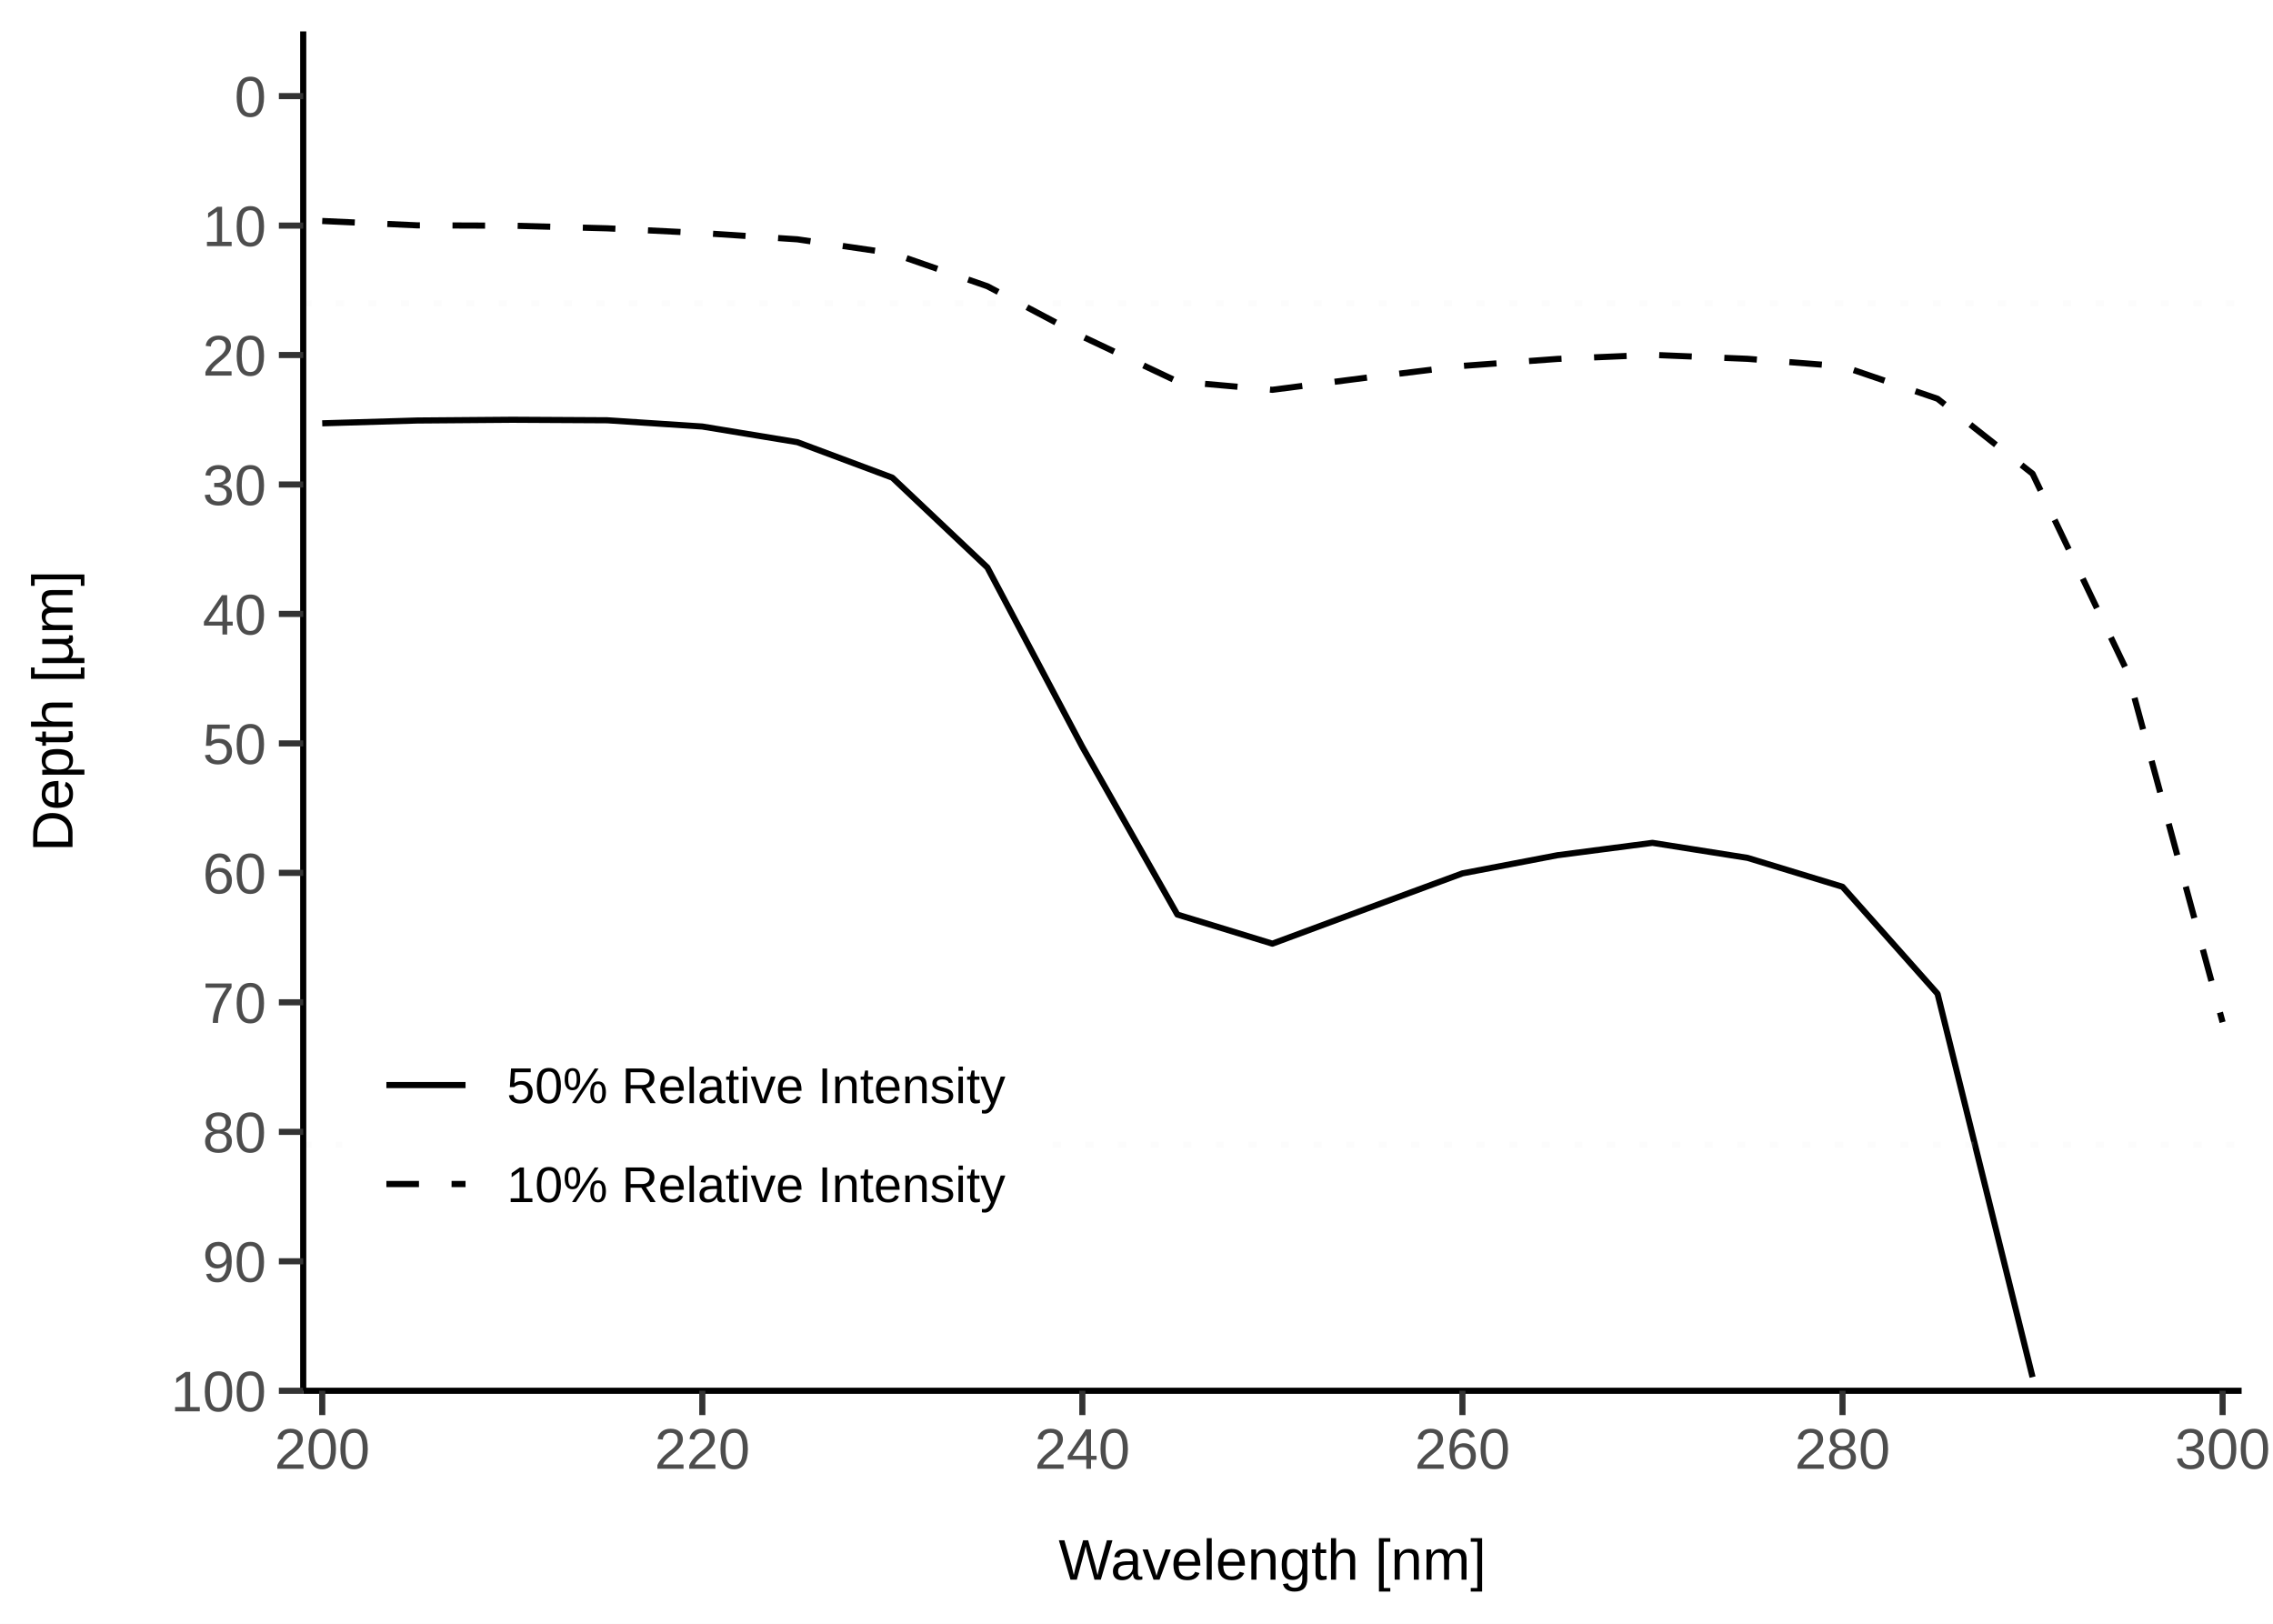
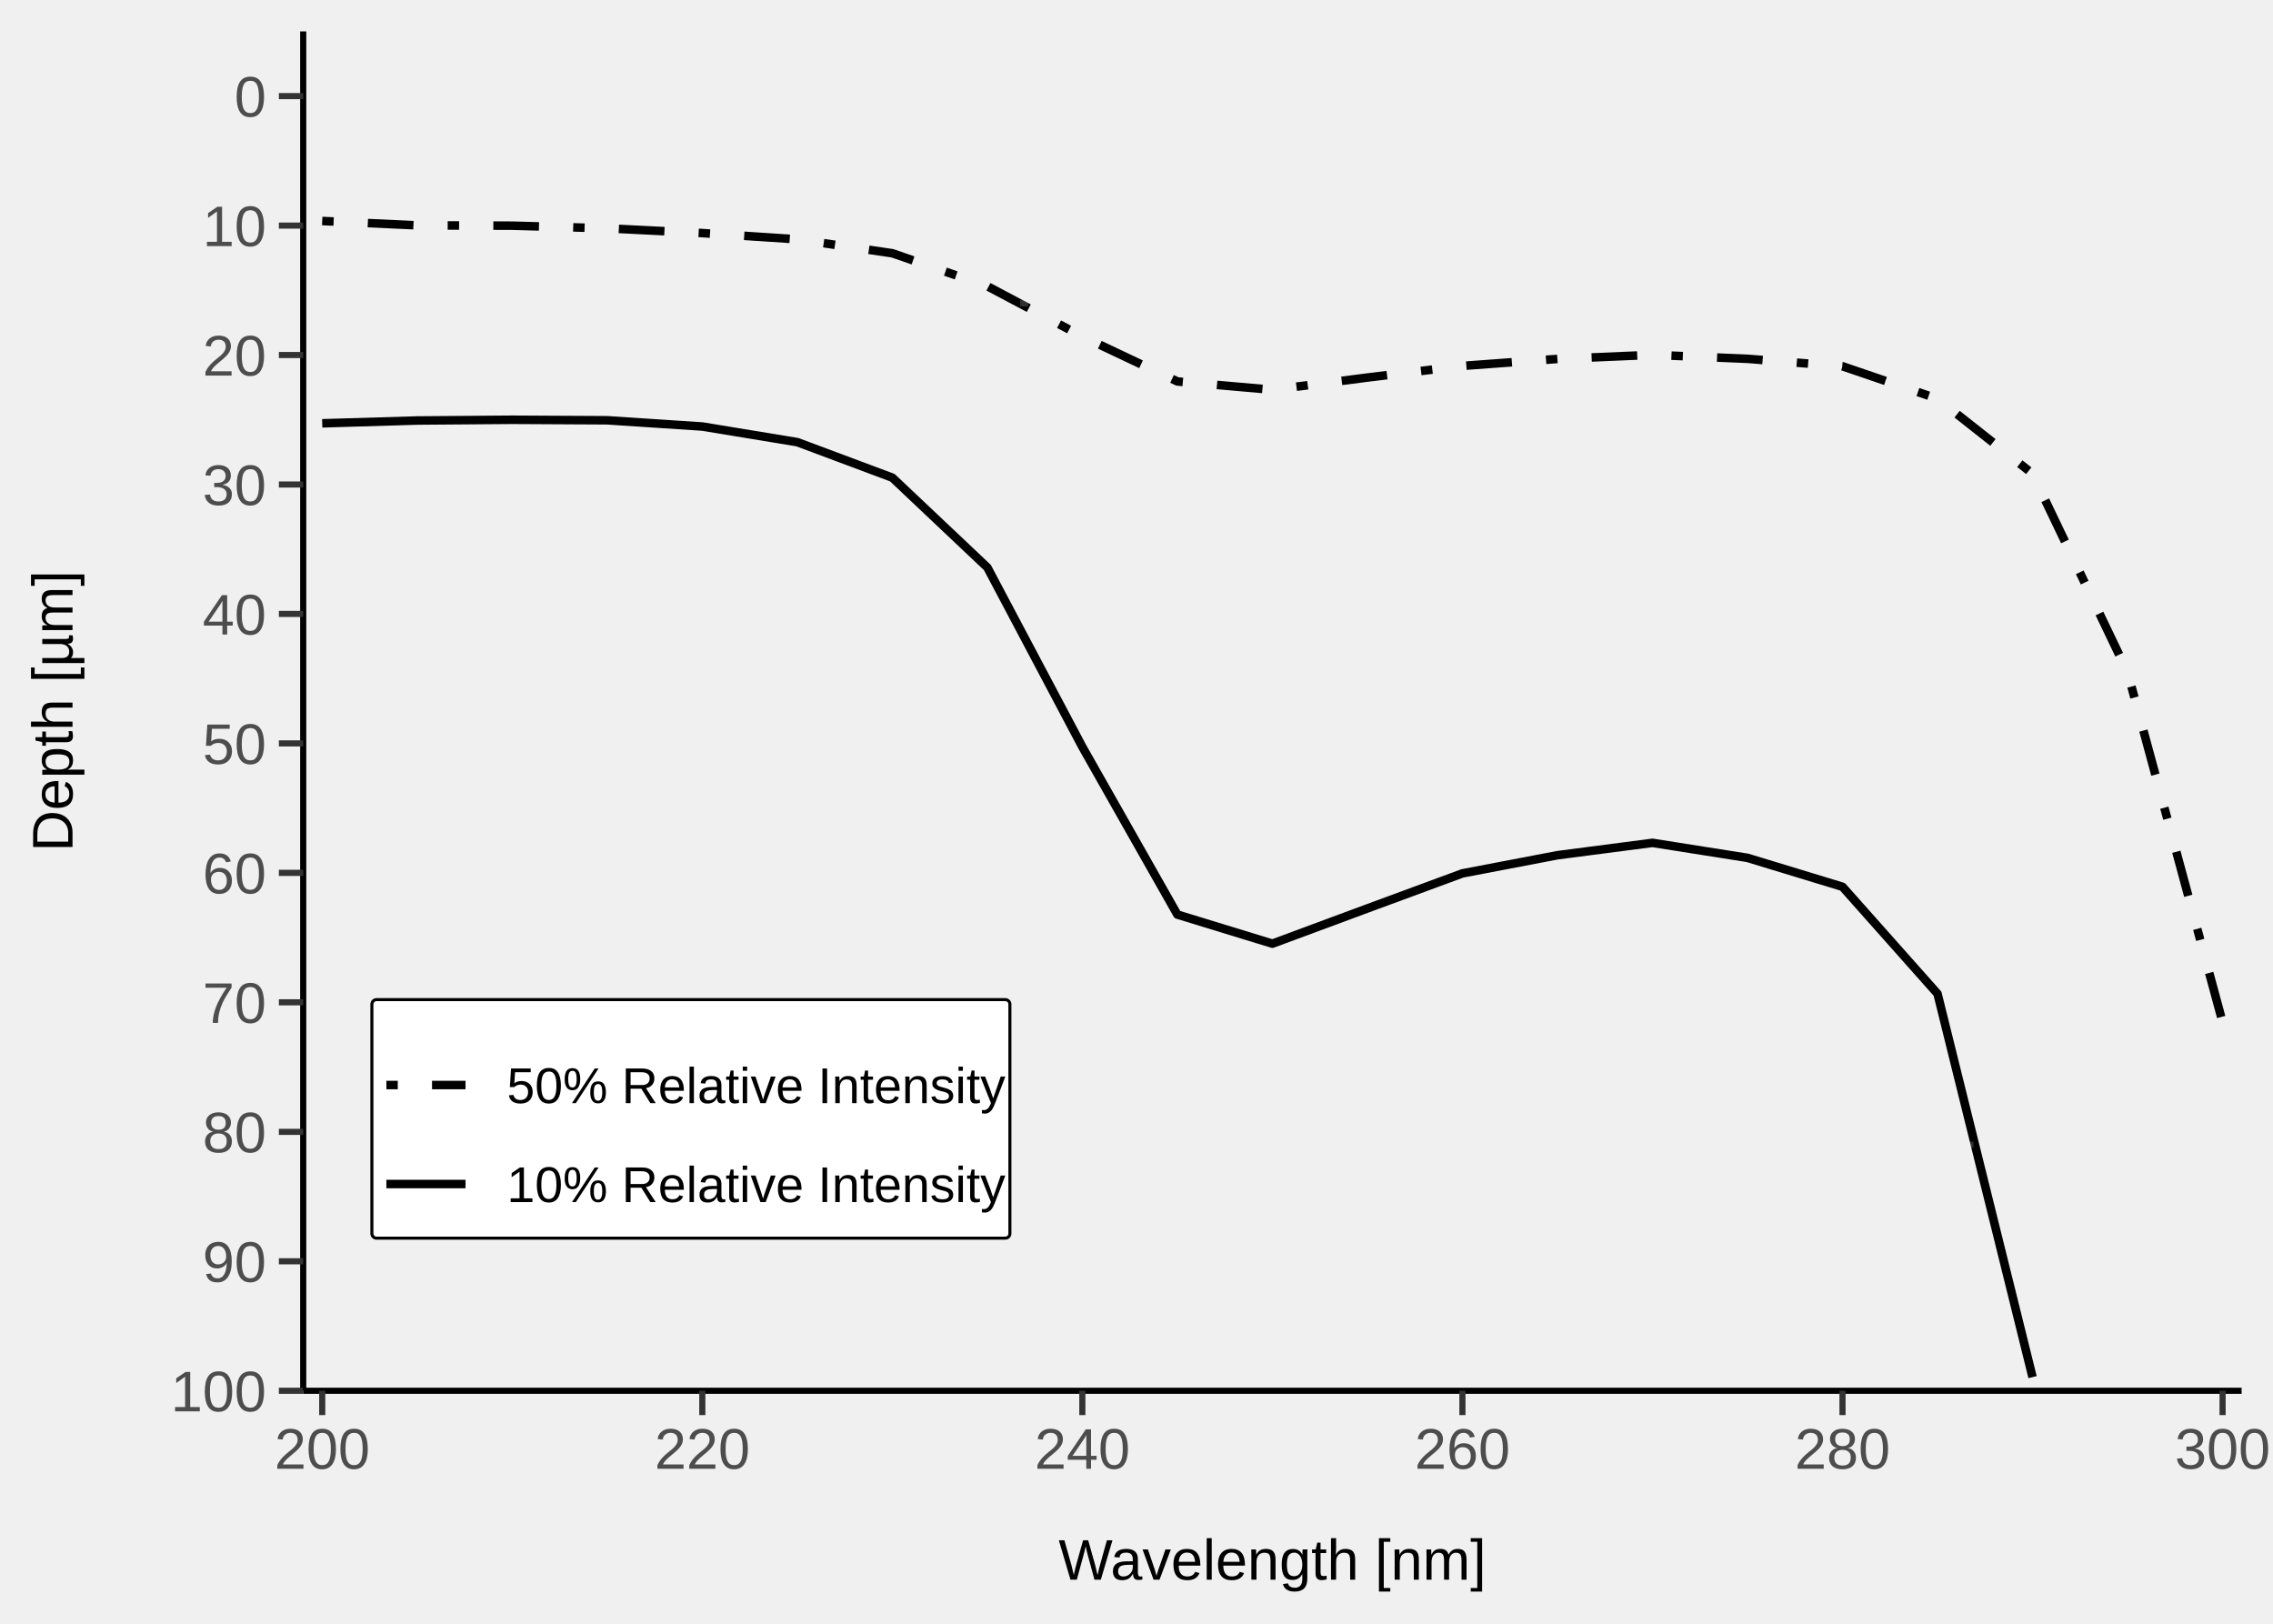
- <svg xmlns="http://www.w3.org/2000/svg" class="svglite" width="396.85pt" height="283.46pt" viewBox="0 0 396.85 283.46">
-   <defs>
-     <style type="text/css">
+ <svg xmlns="http://www.w3.org/2000/svg" class="svglite" width="396.85pt" height="283.46pt" viewBox="0 0 396.85 283.46" version="1.1" id="svg124">
+   <defs id="defs4">
+     <style type="text/css" id="style2">
    .svglite line, .svglite polyline, .svglite polygon, .svglite path, .svglite rect, .svglite circle {
      fill: none;
      stroke: #000000;
      stroke-linecap: round;
      stroke-linejoin: round;
      stroke-miterlimit: 10.00;
    }
    .svglite text {
      white-space: pre;
    }
  </style>
  </defs>
-   <rect width="100%" height="100%" style="stroke: none; fill: none;" />
-   <defs>
+   <defs id="defs11">
    <clipPath id="cpMC4wMHwzOTYuODV8MC4wMHwyODMuNDY=">
-       <rect x="0.00" y="0.00" width="396.85" height="283.46" />
+       <rect x="0.00" y="0.00" width="396.85" height="283.46" id="rect8" />
    </clipPath>
  </defs>
-   <g clip-path="url(#cpMC4wMHwzOTYuODV8MC4wMHwyODMuNDY=)">
-     <rect x="0" y="0.00" width="396.85" height="283.46" style="stroke-width: 1.07; stroke: #FFFFFF; fill: #FFFFFF;" />
-   </g>
-   <defs>
+   <defs id="defs20">
    <clipPath id="cpNTIuOTR8MzkxLjM3fDUuNDh8MjQyLjc5">
-       <rect x="52.94" y="5.48" width="338.43" height="237.31" />
+       <rect x="52.94" y="5.48" width="338.43" height="237.31" id="rect17" />
    </clipPath>
  </defs>
-   <g clip-path="url(#cpNTIuOTR8MzkxLjM3fDUuNDh8MjQyLjc5)">
-     <rect x="52.94" y="5.48" width="338.43" height="237.31" style="stroke-width: 1.07; stroke: none; fill: #FFFFFF;" />
-     <polyline points="56.26,73.90 72.85,73.41 89.44,73.28 106.03,73.37 122.62,74.46 139.21,77.19 155.80,83.39 172.39,99.07 188.97,130.39 205.56,159.66 222.15,164.74 238.74,158.59 255.33,152.47 271.92,149.30 288.51,147.14 305.10,149.76 321.69,154.81 338.28,173.48 354.87,240.41 " style="stroke-width: 1.07; stroke-linecap: butt;" />
-     <polyline points="56.26,38.58 72.85,39.34 89.44,39.40 106.03,39.86 122.62,40.69 139.21,41.78 155.80,44.21 172.39,49.97 188.97,58.75 205.56,66.59 222.15,68.05 238.74,65.91 255.33,63.88 271.92,62.66 288.51,61.95 305.10,62.64 321.69,63.94 338.28,69.61 354.87,82.70 371.46,117.36 388.05,178.45 " style="stroke-width: 1.07; stroke-dasharray: 5.69,5.69; stroke-linecap: butt;" />
-     <line x1="52.94" y1="52.94" x2="391.37" y2="52.94" style="stroke-width: 1.07; stroke: #F2F2F2; stroke-opacity: 0.20; stroke-dasharray: 1.42,4.27; stroke-linecap: butt;" />
-     <line x1="52.94" y1="199.85" x2="391.37" y2="199.85" style="stroke-width: 1.07; stroke: #F2F2F2; stroke-opacity: 0.20; stroke-dasharray: 1.42,4.27; stroke-linecap: butt;" />
+   <g clip-path="url(#cpNTIuOTR8MzkxLjM3fDUuNDh8MjQyLjc5)" id="g32">
+     <polyline points="56.26,73.90 72.85,73.41 89.44,73.28 106.03,73.37 122.62,74.46 139.21,77.19 155.80,83.39 172.39,99.07 188.97,130.39 205.56,159.66 222.15,164.74 238.74,158.59 255.33,152.47 271.92,149.30 288.51,147.14 305.10,149.76 321.69,154.81 338.28,173.48 354.87,240.41 " style="stroke-width: 1.49; stroke-linecap: butt;" id="polyline24" />
+     <polyline points="56.26,38.58 72.85,39.34 89.44,39.40 106.03,39.86 122.62,40.69 139.21,41.78 155.80,44.21 172.39,49.97 188.97,58.75 205.56,66.59 222.15,68.05 238.74,65.91 255.33,63.88 271.92,62.66 288.51,61.95 305.10,62.64 321.69,63.94 338.28,69.61 354.87,82.70 371.46,117.36 388.05,178.45 " style="stroke-width: 1.49; stroke-dasharray: 1.99,5.98,7.97,5.98; stroke-linecap: butt;" id="polyline26" />
+     <line x1="52.94" y1="52.94" x2="391.37" y2="52.94" style="stroke-width: 1.07; stroke: #F2F2F2; stroke-opacity: 0.20; stroke-dasharray: 1.42,4.27; stroke-linecap: butt;" id="line28" />
+     <line x1="52.94" y1="199.85" x2="391.37" y2="199.85" style="stroke-width: 1.07; stroke: #F2F2F2; stroke-opacity: 0.20; stroke-dasharray: 1.42,4.27; stroke-linecap: butt;" id="line30" />
  </g>
-   <g clip-path="url(#cpMC4wMHwzOTYuODV8MC4wMHwyODMuNDY=)">
-     <polyline points="52.94,242.79 52.94,5.48 " style="stroke-width: 1.07; stroke-linecap: butt;" />
-     <text x="46.49" y="20.37" text-anchor="end" style="font-size: 10.00px;fill: #4D4D4D; font-family: &quot;Arial&quot;;" textLength="5.56px" lengthAdjust="spacingAndGlyphs">0</text>
-     <text x="46.49" y="42.97" text-anchor="end" style="font-size: 10.00px;fill: #4D4D4D; font-family: &quot;Arial&quot;;" textLength="11.12px" lengthAdjust="spacingAndGlyphs">10</text>
-     <text x="46.49" y="65.57" text-anchor="end" style="font-size: 10.00px;fill: #4D4D4D; font-family: &quot;Arial&quot;;" textLength="11.12px" lengthAdjust="spacingAndGlyphs">20</text>
-     <text x="46.49" y="88.17" text-anchor="end" style="font-size: 10.00px;fill: #4D4D4D; font-family: &quot;Arial&quot;;" textLength="11.12px" lengthAdjust="spacingAndGlyphs">30</text>
-     <text x="46.49" y="110.77" text-anchor="end" style="font-size: 10.00px;fill: #4D4D4D; font-family: &quot;Arial&quot;;" textLength="11.12px" lengthAdjust="spacingAndGlyphs">40</text>
-     <text x="46.49" y="133.37" text-anchor="end" style="font-size: 10.00px;fill: #4D4D4D; font-family: &quot;Arial&quot;;" textLength="11.12px" lengthAdjust="spacingAndGlyphs">50</text>
-     <text x="46.49" y="155.97" text-anchor="end" style="font-size: 10.00px;fill: #4D4D4D; font-family: &quot;Arial&quot;;" textLength="11.12px" lengthAdjust="spacingAndGlyphs">60</text>
-     <text x="46.49" y="178.57" text-anchor="end" style="font-size: 10.00px;fill: #4D4D4D; font-family: &quot;Arial&quot;;" textLength="11.12px" lengthAdjust="spacingAndGlyphs">70</text>
-     <text x="46.49" y="201.17" text-anchor="end" style="font-size: 10.00px;fill: #4D4D4D; font-family: &quot;Arial&quot;;" textLength="11.12px" lengthAdjust="spacingAndGlyphs">80</text>
-     <text x="46.49" y="223.78" text-anchor="end" style="font-size: 10.00px;fill: #4D4D4D; font-family: &quot;Arial&quot;;" textLength="11.12px" lengthAdjust="spacingAndGlyphs">90</text>
-     <text x="46.49" y="246.38" text-anchor="end" style="font-size: 10.00px;fill: #4D4D4D; font-family: &quot;Arial&quot;;" textLength="16.68px" lengthAdjust="spacingAndGlyphs">100</text>
-     <polyline points="48.69,16.78 52.94,16.78 " style="stroke-width: 1.07; stroke: #333333; stroke-linecap: butt;" />
-     <polyline points="48.69,39.38 52.94,39.38 " style="stroke-width: 1.07; stroke: #333333; stroke-linecap: butt;" />
-     <polyline points="48.69,61.98 52.94,61.98 " style="stroke-width: 1.07; stroke: #333333; stroke-linecap: butt;" />
-     <polyline points="48.69,84.58 52.94,84.58 " style="stroke-width: 1.07; stroke: #333333; stroke-linecap: butt;" />
-     <polyline points="48.69,107.18 52.94,107.18 " style="stroke-width: 1.07; stroke: #333333; stroke-linecap: butt;" />
-     <polyline points="48.69,129.78 52.94,129.78 " style="stroke-width: 1.07; stroke: #333333; stroke-linecap: butt;" />
-     <polyline points="48.69,152.38 52.94,152.38 " style="stroke-width: 1.07; stroke: #333333; stroke-linecap: butt;" />
-     <polyline points="48.69,174.98 52.94,174.98 " style="stroke-width: 1.07; stroke: #333333; stroke-linecap: butt;" />
-     <polyline points="48.69,197.59 52.94,197.59 " style="stroke-width: 1.07; stroke: #333333; stroke-linecap: butt;" />
-     <polyline points="48.69,220.19 52.94,220.19 " style="stroke-width: 1.07; stroke: #333333; stroke-linecap: butt;" />
-     <polyline points="48.69,242.79 52.94,242.79 " style="stroke-width: 1.07; stroke: #333333; stroke-linecap: butt;" />
-     <polyline points="52.94,242.79 391.37,242.79 " style="stroke-width: 1.07; stroke-linecap: butt;" />
-     <polyline points="56.26,247.04 56.26,242.79 " style="stroke-width: 1.07; stroke: #333333; stroke-linecap: butt;" />
-     <polyline points="122.62,247.04 122.62,242.79 " style="stroke-width: 1.07; stroke: #333333; stroke-linecap: butt;" />
-     <polyline points="188.97,247.04 188.97,242.79 " style="stroke-width: 1.07; stroke: #333333; stroke-linecap: butt;" />
-     <polyline points="255.33,247.04 255.33,242.79 " style="stroke-width: 1.07; stroke: #333333; stroke-linecap: butt;" />
-     <polyline points="321.69,247.04 321.69,242.79 " style="stroke-width: 1.07; stroke: #333333; stroke-linecap: butt;" />
-     <polyline points="388.05,247.04 388.05,242.79 " style="stroke-width: 1.07; stroke: #333333; stroke-linecap: butt;" />
-     <text x="56.26" y="256.41" text-anchor="middle" style="font-size: 10.00px;fill: #4D4D4D; font-family: &quot;Arial&quot;;" textLength="16.68px" lengthAdjust="spacingAndGlyphs">200</text>
-     <text x="122.62" y="256.41" text-anchor="middle" style="font-size: 10.00px;fill: #4D4D4D; font-family: &quot;Arial&quot;;" textLength="16.68px" lengthAdjust="spacingAndGlyphs">220</text>
-     <text x="188.97" y="256.41" text-anchor="middle" style="font-size: 10.00px;fill: #4D4D4D; font-family: &quot;Arial&quot;;" textLength="16.68px" lengthAdjust="spacingAndGlyphs">240</text>
-     <text x="255.33" y="256.41" text-anchor="middle" style="font-size: 10.00px;fill: #4D4D4D; font-family: &quot;Arial&quot;;" textLength="16.68px" lengthAdjust="spacingAndGlyphs">260</text>
-     <text x="321.69" y="256.41" text-anchor="middle" style="font-size: 10.00px;fill: #4D4D4D; font-family: &quot;Arial&quot;;" textLength="16.68px" lengthAdjust="spacingAndGlyphs">280</text>
-     <text x="388.05" y="256.41" text-anchor="middle" style="font-size: 10.00px;fill: #4D4D4D; font-family: &quot;Arial&quot;;" textLength="16.68px" lengthAdjust="spacingAndGlyphs">300</text>
-     <text x="222.15" y="275.77" text-anchor="middle" style="font-size: 10.00px; font-family: &quot;Arial&quot;;" textLength="75.02px" lengthAdjust="spacingAndGlyphs">Wavelength [nm]</text>
-     <text transform="translate(12.66,124.13) rotate(-90)" text-anchor="middle" style="font-size: 10.00px; font-family: &quot;Arial&quot;;" textLength="49.10px" lengthAdjust="spacingAndGlyphs">Depth [µm]</text>
-     <rect x="60.25" y="169.83" width="120.75" height="51.00" style="stroke-width: 0.75;" />
-     <rect x="60.25" y="169.83" width="120.75" height="51.00" style="stroke-width: 1.07; stroke: #FFFFFF; fill: #FFFFFF;" />
-     <line x1="67.46" y1="189.42" x2="81.28" y2="189.42" style="stroke-width: 1.07; stroke-linecap: butt;" />
-     <line x1="67.46" y1="206.70" x2="81.28" y2="206.70" style="stroke-width: 1.07; stroke-dasharray: 5.69,5.69; stroke-linecap: butt;" />
-     <text x="88.49" y="192.58" style="font-size: 8.80px; font-family: &quot;Arial&quot;;" textLength="87.03px" lengthAdjust="spacingAndGlyphs">50% Relative Intensity</text>
-     <text x="88.49" y="209.86" style="font-size: 8.80px; font-family: &quot;Arial&quot;;" textLength="87.03px" lengthAdjust="spacingAndGlyphs">10% Relative Intensity</text>
+   <g clip-path="url(#cpMC4wMHwzOTYuODV8MC4wMHwyODMuNDY=)" id="g122">
+     <polyline points="52.94,242.79 52.94,5.48 " style="stroke-width: 1.07; stroke-linecap: butt;" id="polyline34" />
+     <text x="46.49" y="20.37" text-anchor="end" style="font-size: 10.00px;fill: #4D4D4D; font-family: &quot;Arial&quot;;" textLength="5.56px" lengthAdjust="spacingAndGlyphs" id="text36">0</text>
+     <text x="46.49" y="42.97" text-anchor="end" style="font-size: 10.00px;fill: #4D4D4D; font-family: &quot;Arial&quot;;" textLength="11.12px" lengthAdjust="spacingAndGlyphs" id="text38">10</text>
+     <text x="46.49" y="65.57" text-anchor="end" style="font-size: 10.00px;fill: #4D4D4D; font-family: &quot;Arial&quot;;" textLength="11.12px" lengthAdjust="spacingAndGlyphs" id="text40">20</text>
+     <text x="46.49" y="88.17" text-anchor="end" style="font-size: 10.00px;fill: #4D4D4D; font-family: &quot;Arial&quot;;" textLength="11.12px" lengthAdjust="spacingAndGlyphs" id="text42">30</text>
+     <text x="46.49" y="110.77" text-anchor="end" style="font-size: 10.00px;fill: #4D4D4D; font-family: &quot;Arial&quot;;" textLength="11.12px" lengthAdjust="spacingAndGlyphs" id="text44">40</text>
+     <text x="46.49" y="133.37" text-anchor="end" style="font-size: 10.00px;fill: #4D4D4D; font-family: &quot;Arial&quot;;" textLength="11.12px" lengthAdjust="spacingAndGlyphs" id="text46">50</text>
+     <text x="46.49" y="155.97" text-anchor="end" style="font-size: 10.00px;fill: #4D4D4D; font-family: &quot;Arial&quot;;" textLength="11.12px" lengthAdjust="spacingAndGlyphs" id="text48">60</text>
+     <text x="46.49" y="178.57" text-anchor="end" style="font-size: 10.00px;fill: #4D4D4D; font-family: &quot;Arial&quot;;" textLength="11.12px" lengthAdjust="spacingAndGlyphs" id="text50">70</text>
+     <text x="46.49" y="201.17" text-anchor="end" style="font-size: 10.00px;fill: #4D4D4D; font-family: &quot;Arial&quot;;" textLength="11.12px" lengthAdjust="spacingAndGlyphs" id="text52">80</text>
+     <text x="46.49" y="223.78" text-anchor="end" style="font-size: 10.00px;fill: #4D4D4D; font-family: &quot;Arial&quot;;" textLength="11.12px" lengthAdjust="spacingAndGlyphs" id="text54">90</text>
+     <text x="46.49" y="246.38" text-anchor="end" style="font-size: 10.00px;fill: #4D4D4D; font-family: &quot;Arial&quot;;" textLength="16.68px" lengthAdjust="spacingAndGlyphs" id="text56">100</text>
+     <polyline points="48.69,16.78 52.94,16.78 " style="stroke-width: 1.07; stroke: #333333; stroke-linecap: butt;" id="polyline58" />
+     <polyline points="48.69,39.38 52.94,39.38 " style="stroke-width: 1.07; stroke: #333333; stroke-linecap: butt;" id="polyline60" />
+     <polyline points="48.69,61.98 52.94,61.98 " style="stroke-width: 1.07; stroke: #333333; stroke-linecap: butt;" id="polyline62" />
+     <polyline points="48.69,84.58 52.94,84.58 " style="stroke-width: 1.07; stroke: #333333; stroke-linecap: butt;" id="polyline64" />
+     <polyline points="48.69,107.18 52.94,107.18 " style="stroke-width: 1.07; stroke: #333333; stroke-linecap: butt;" id="polyline66" />
+     <polyline points="48.69,129.78 52.94,129.78 " style="stroke-width: 1.07; stroke: #333333; stroke-linecap: butt;" id="polyline68" />
+     <polyline points="48.69,152.38 52.94,152.38 " style="stroke-width: 1.07; stroke: #333333; stroke-linecap: butt;" id="polyline70" />
+     <polyline points="48.69,174.98 52.94,174.98 " style="stroke-width: 1.07; stroke: #333333; stroke-linecap: butt;" id="polyline72" />
+     <polyline points="48.69,197.59 52.94,197.59 " style="stroke-width: 1.07; stroke: #333333; stroke-linecap: butt;" id="polyline74" />
+     <polyline points="48.69,220.19 52.94,220.19 " style="stroke-width: 1.07; stroke: #333333; stroke-linecap: butt;" id="polyline76" />
+     <polyline points="48.69,242.79 52.94,242.79 " style="stroke-width: 1.07; stroke: #333333; stroke-linecap: butt;" id="polyline78" />
+     <polyline points="52.94,242.79 391.37,242.79 " style="stroke-width: 1.07; stroke-linecap: butt;" id="polyline80" />
+     <polyline points="56.26,247.04 56.26,242.79 " style="stroke-width: 1.07; stroke: #333333; stroke-linecap: butt;" id="polyline82" />
+     <polyline points="122.62,247.04 122.62,242.79 " style="stroke-width: 1.07; stroke: #333333; stroke-linecap: butt;" id="polyline84" />
+     <polyline points="188.97,247.04 188.97,242.79 " style="stroke-width: 1.07; stroke: #333333; stroke-linecap: butt;" id="polyline86" />
+     <polyline points="255.33,247.04 255.33,242.79 " style="stroke-width: 1.07; stroke: #333333; stroke-linecap: butt;" id="polyline88" />
+     <polyline points="321.69,247.04 321.69,242.79 " style="stroke-width: 1.07; stroke: #333333; stroke-linecap: butt;" id="polyline90" />
+     <polyline points="388.05,247.04 388.05,242.79 " style="stroke-width: 1.07; stroke: #333333; stroke-linecap: butt;" id="polyline92" />
+     <text x="56.26" y="256.41" text-anchor="middle" style="font-size: 10.00px;fill: #4D4D4D; font-family: &quot;Arial&quot;;" textLength="16.68px" lengthAdjust="spacingAndGlyphs" id="text94">200</text>
+     <text x="122.62" y="256.41" text-anchor="middle" style="font-size: 10.00px;fill: #4D4D4D; font-family: &quot;Arial&quot;;" textLength="16.68px" lengthAdjust="spacingAndGlyphs" id="text96">220</text>
+     <text x="188.97" y="256.41" text-anchor="middle" style="font-size: 10.00px;fill: #4D4D4D; font-family: &quot;Arial&quot;;" textLength="16.68px" lengthAdjust="spacingAndGlyphs" id="text98">240</text>
+     <text x="255.33" y="256.41" text-anchor="middle" style="font-size: 10.00px;fill: #4D4D4D; font-family: &quot;Arial&quot;;" textLength="16.68px" lengthAdjust="spacingAndGlyphs" id="text100">260</text>
+     <text x="321.69" y="256.41" text-anchor="middle" style="font-size: 10.00px;fill: #4D4D4D; font-family: &quot;Arial&quot;;" textLength="16.68px" lengthAdjust="spacingAndGlyphs" id="text102">280</text>
+     <text x="388.05" y="256.41" text-anchor="middle" style="font-size: 10.00px;fill: #4D4D4D; font-family: &quot;Arial&quot;;" textLength="16.68px" lengthAdjust="spacingAndGlyphs" id="text104">300</text>
+     <text x="222.15" y="275.77" text-anchor="middle" style="font-size: 10.00px; font-family: &quot;Arial&quot;;" textLength="75.02px" lengthAdjust="spacingAndGlyphs" id="text106">Wavelength [nm]</text>
+     <text transform="translate(12.66,124.13) rotate(-90)" text-anchor="middle" style="font-size: 10.00px; font-family: &quot;Arial&quot;;" textLength="49.10px" lengthAdjust="spacingAndGlyphs" id="text108">Depth [µm]</text>
+     <rect x="65.73" y="175.31" width="109.79" height="40.04" style="stroke-width: 2.13;" id="rect110" />
+     <rect x="65.73" y="175.31" width="109.79" height="40.04" style="stroke-width: 1.07; stroke: #FFFFFF; fill: #FFFFFF;" id="rect112" />
+     <line x1="67.46" y1="189.42" x2="81.28" y2="189.42" style="stroke-width: 1.49; stroke-dasharray: 1.99,5.98,7.97,5.98; stroke-linecap: butt;" id="line114" />
+     <line x1="67.46" y1="206.70" x2="81.28" y2="206.70" style="stroke-width: 1.49; stroke-linecap: butt;" id="line116" />
+     <text x="88.49" y="192.58" style="font-size: 8.80px; font-family: &quot;Arial&quot;;" textLength="87.03px" lengthAdjust="spacingAndGlyphs" id="text118">50% Relative Intensity</text>
+     <text x="88.49" y="209.86" style="font-size: 8.80px; font-family: &quot;Arial&quot;;" textLength="87.03px" lengthAdjust="spacingAndGlyphs" id="text120">10% Relative Intensity</text>
  </g>
</svg>
